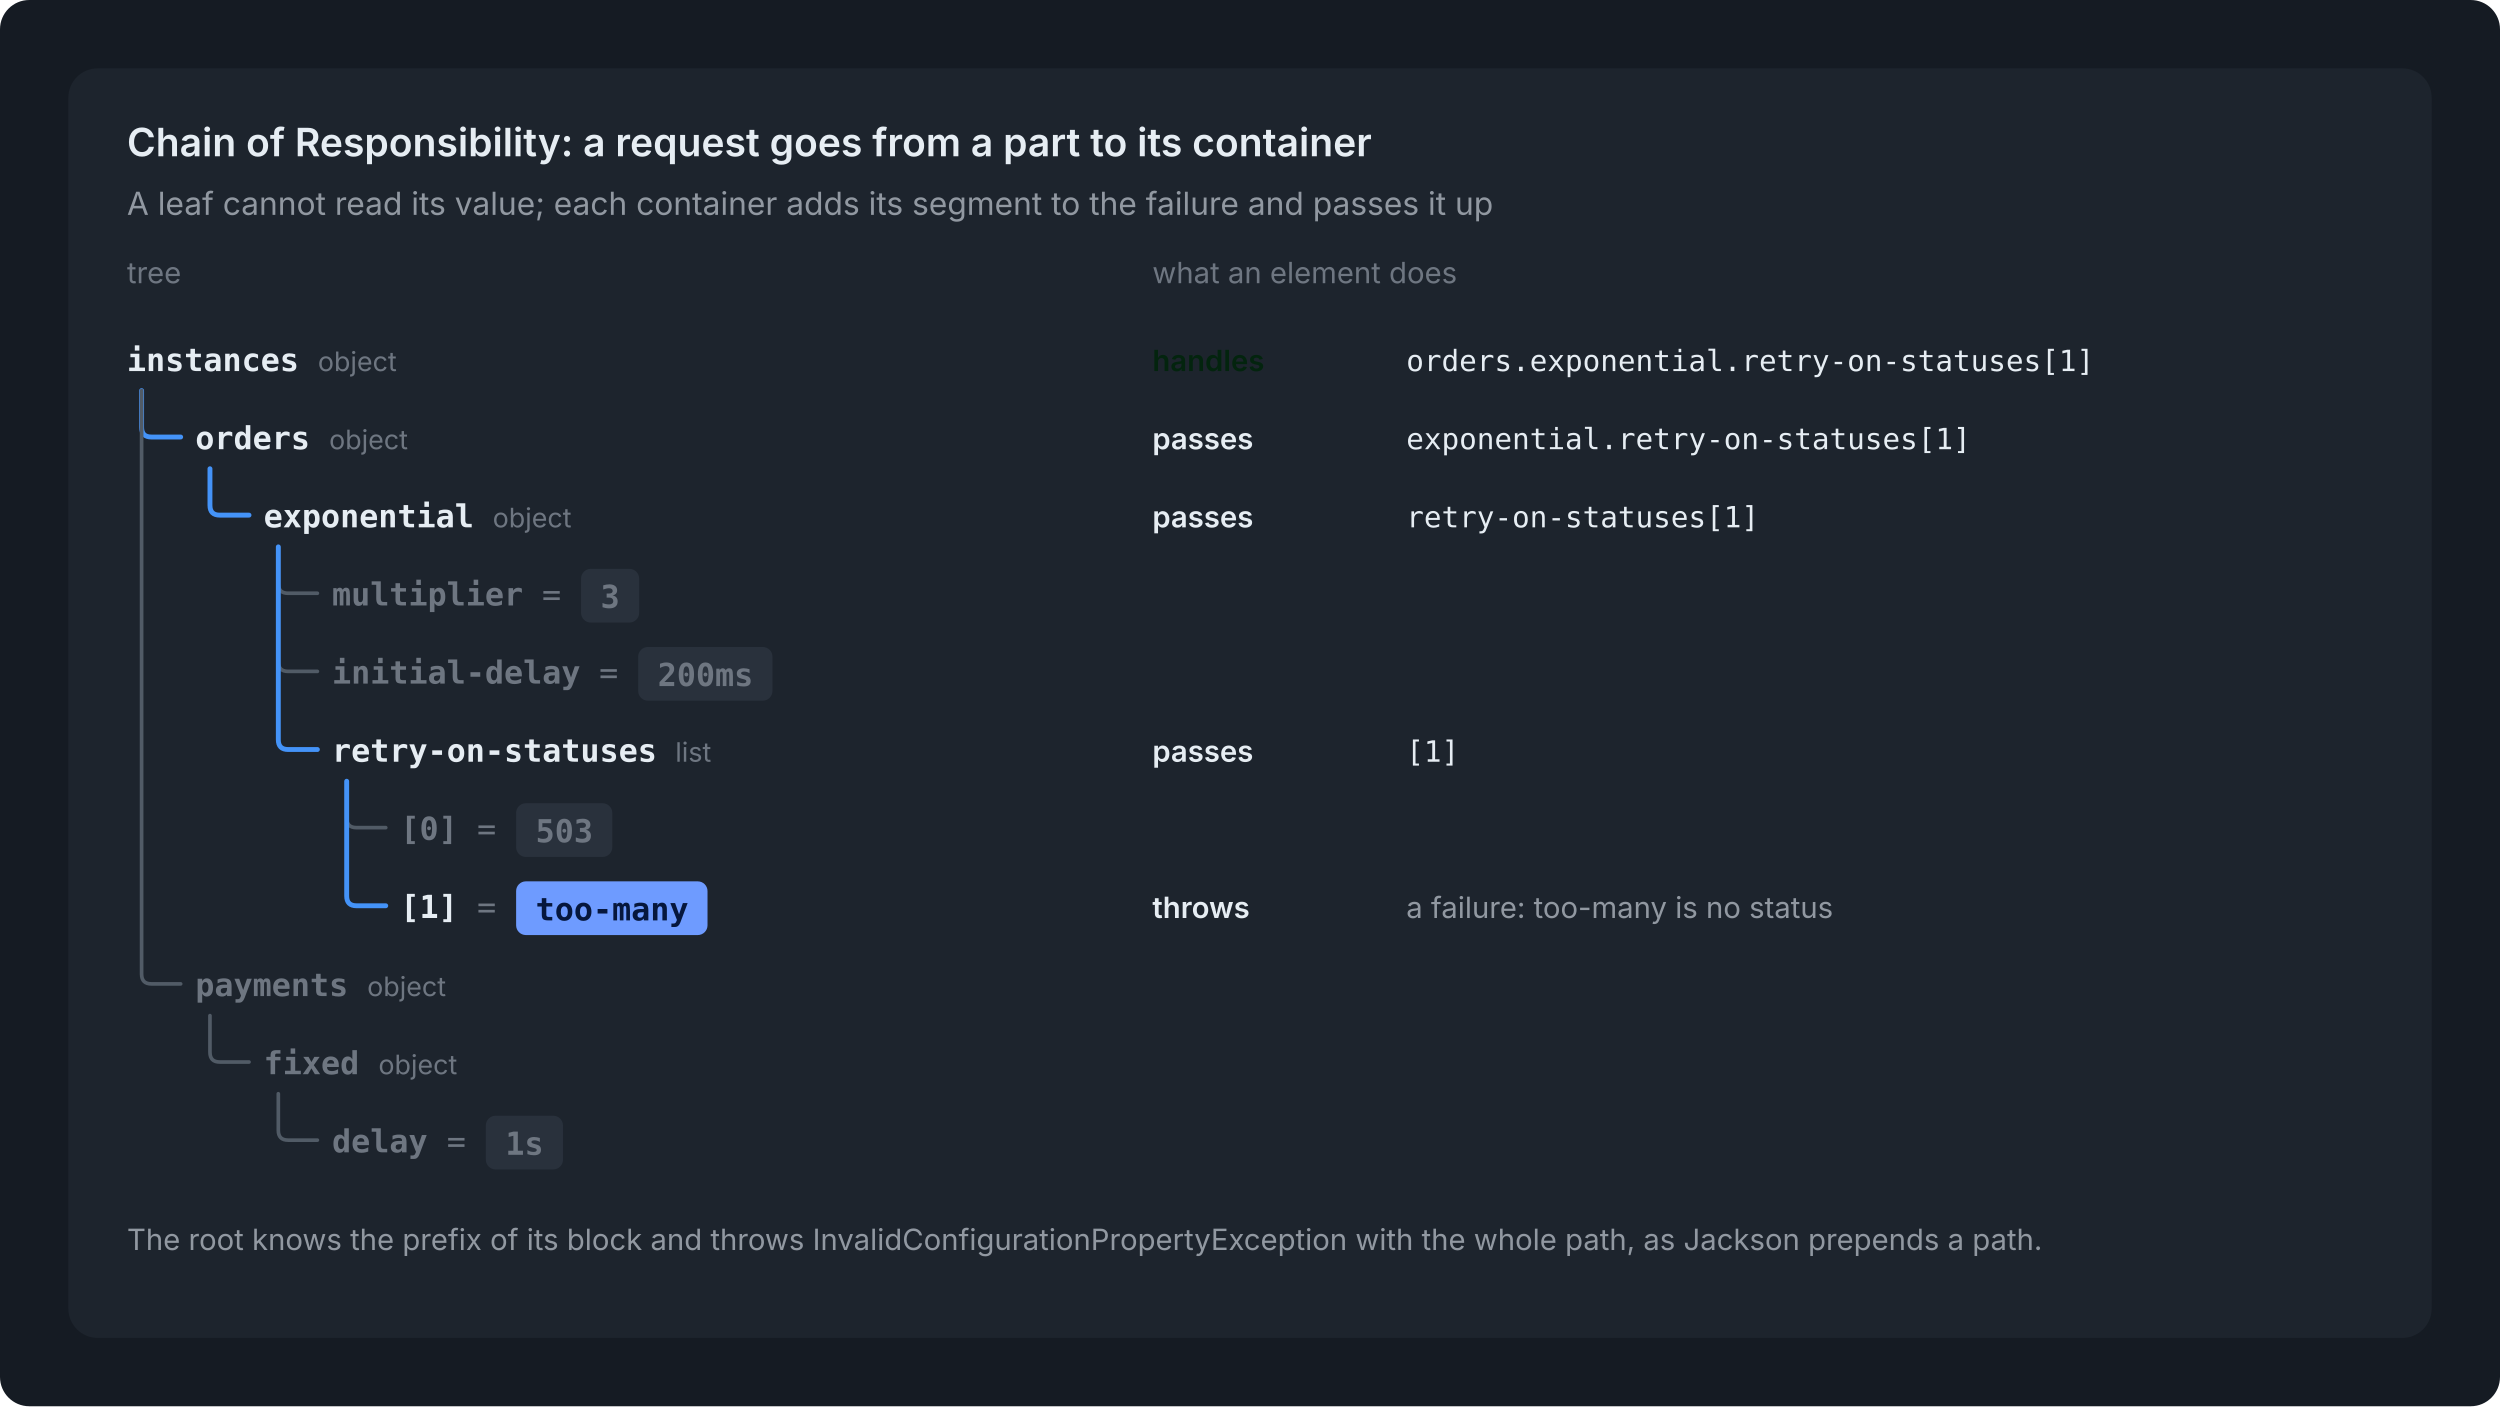
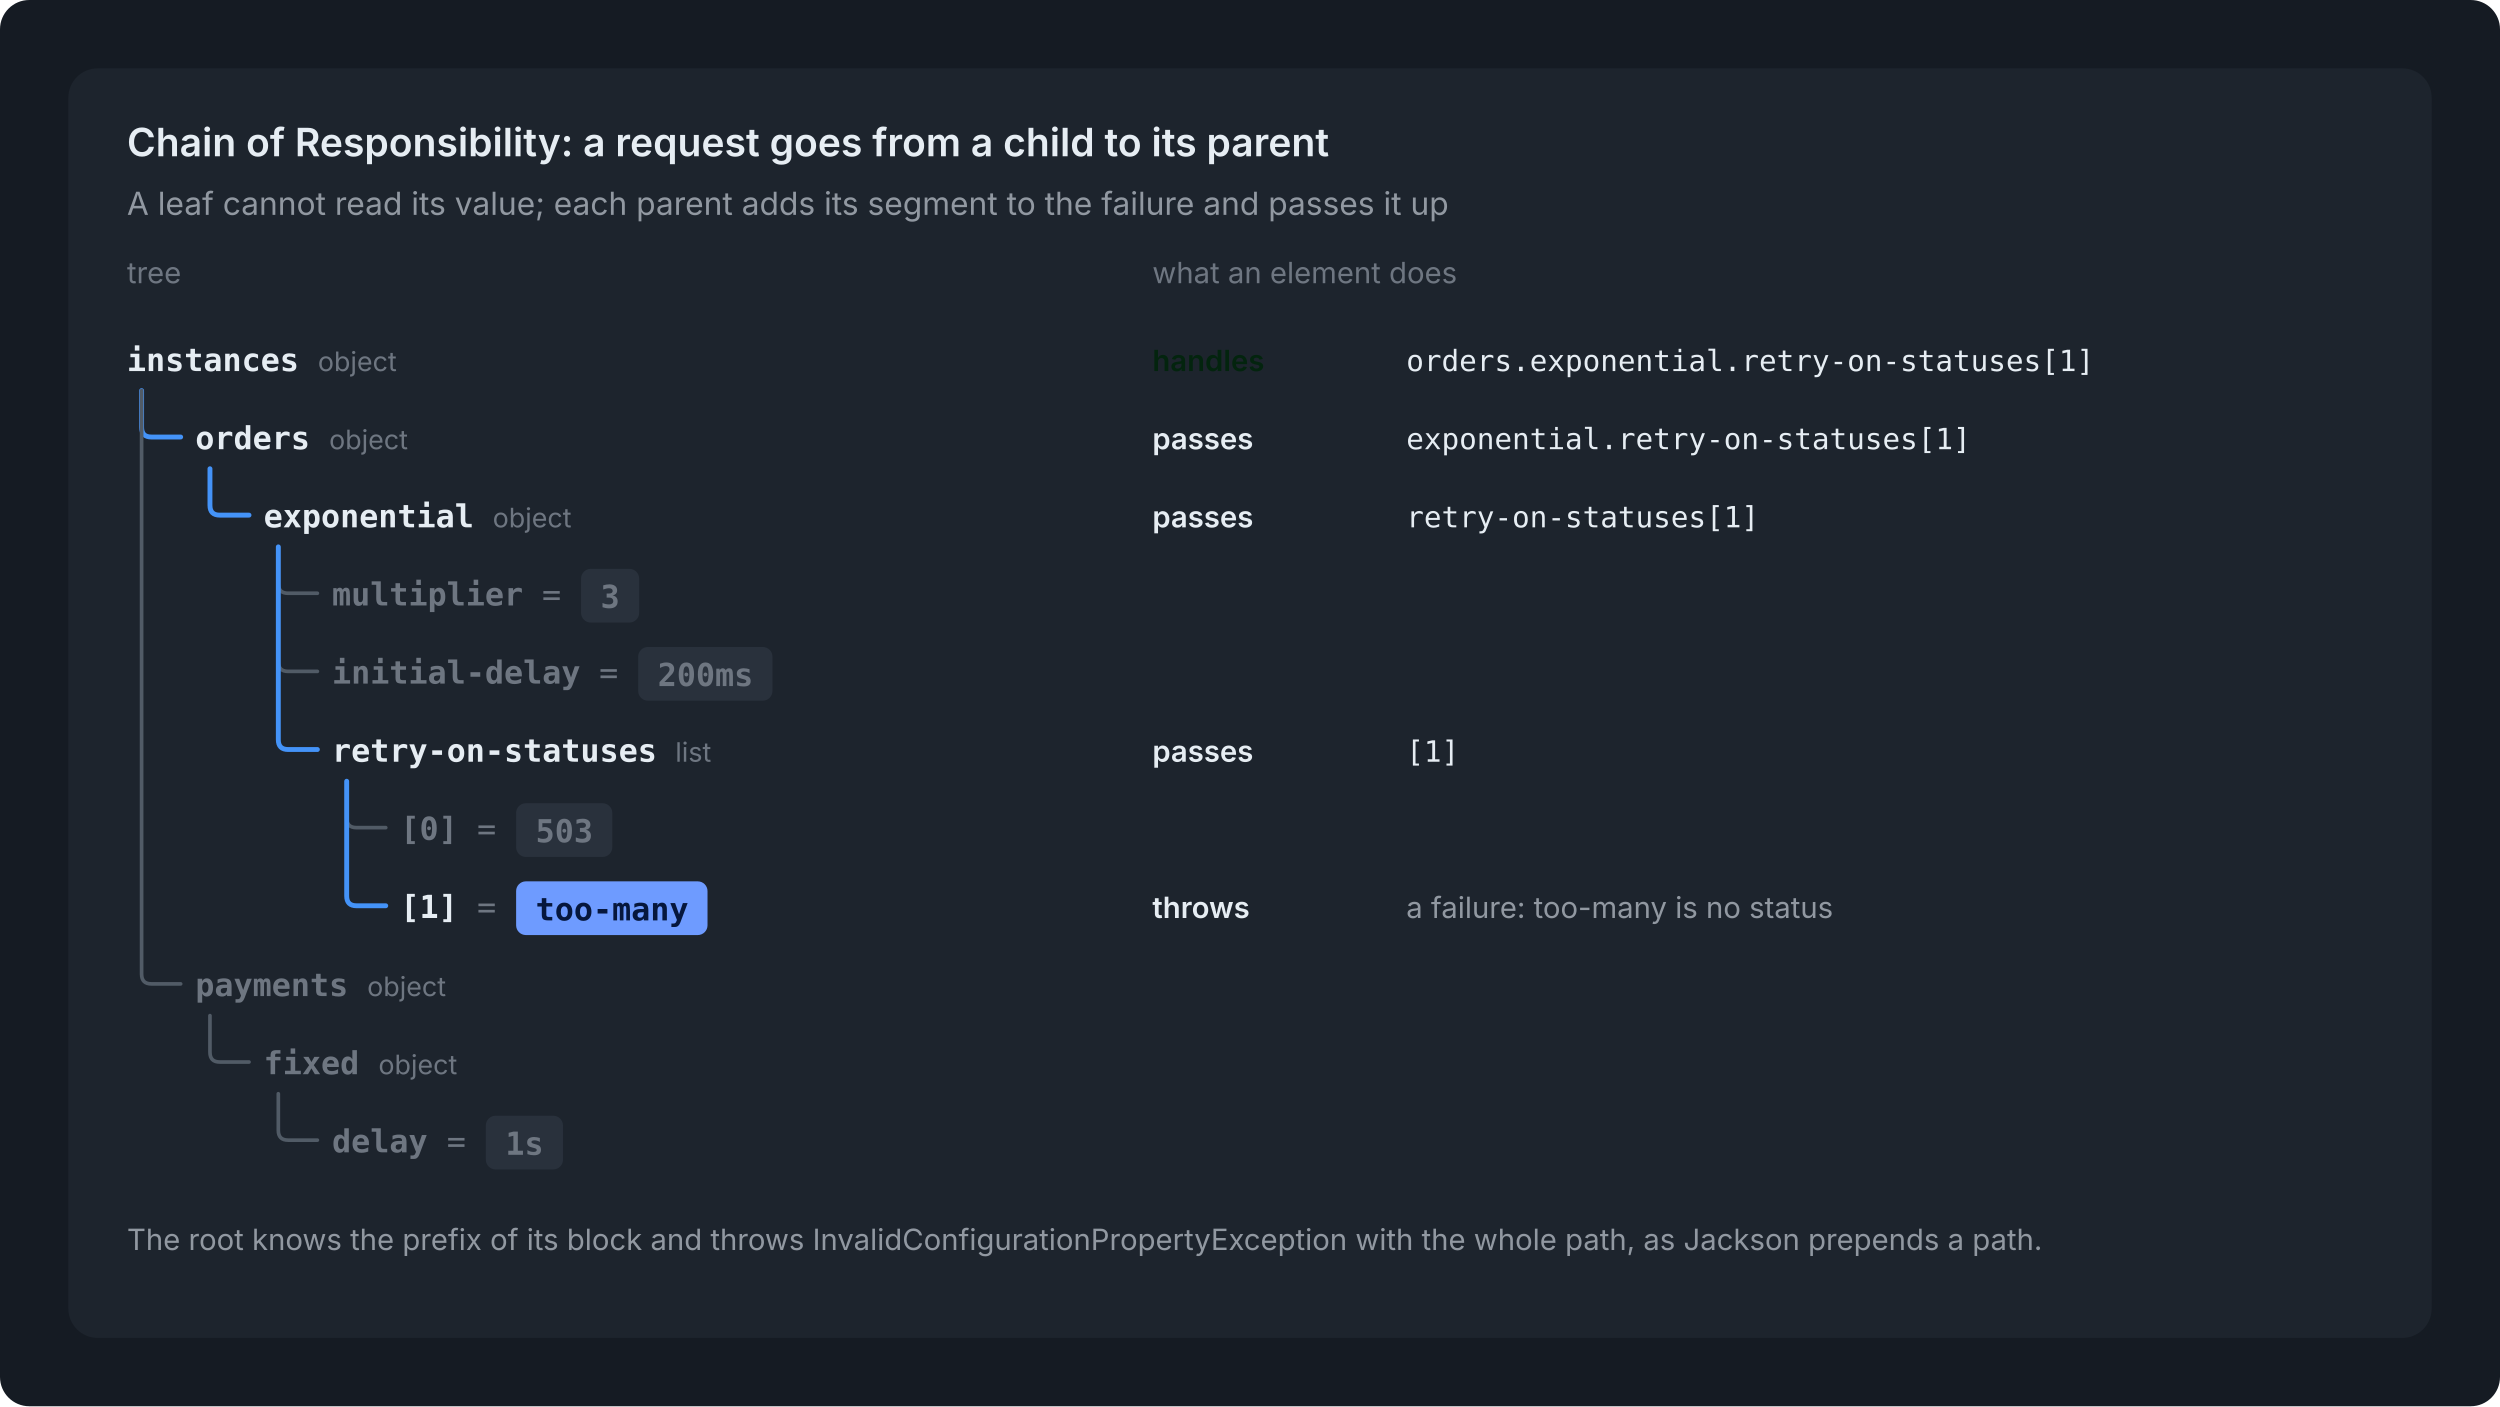
<svg xmlns="http://www.w3.org/2000/svg" viewBox="0 0 1024 576" width="1024" height="576" role="img">
  <rect width="1024" height="576" rx="12" fill="#151B23" />
  <g transform="translate(12,12)">
    <rect x="16" y="16" width="968" height="520" rx="12" fill="#1D242D" />
-     <text x="40.0" y="52.0" font-family="-apple-system, BlinkMacSystemFont, 'Segoe UI', Inter, Helvetica, Arial, sans-serif" font-size="16" font-weight="600" fill="#E6EDF3" text-anchor="start">Chain of Responsibility: a request goes from a part to its container</text>
-     <text x="40.0" y="76.0" font-family="-apple-system, BlinkMacSystemFont, 'Segoe UI', Inter, Helvetica, Arial, sans-serif" font-size="13" font-weight="400" fill="#9198A1" text-anchor="start">A leaf cannot read its value; each container adds its segment to the failure and passes it up</text>
+     <text x="40.0" y="52.0" font-family="-apple-system, BlinkMacSystemFont, 'Segoe UI', Inter, Helvetica, Arial, sans-serif" font-size="16" font-weight="600" fill="#E6EDF3" text-anchor="start">Chain of Responsibility: a request goes from a child to its parent</text>
+     <text x="40.0" y="76.0" font-family="-apple-system, BlinkMacSystemFont, 'Segoe UI', Inter, Helvetica, Arial, sans-serif" font-size="13" font-weight="400" fill="#9198A1" text-anchor="start">A leaf cannot read its value; each parent adds its segment to the failure and passes it up</text>
    <text x="40.0" y="104.0" font-family="-apple-system, BlinkMacSystemFont, 'Segoe UI', Inter, Helvetica, Arial, sans-serif" font-size="12" font-weight="400" fill="#6E7681" text-anchor="start">tree</text>
    <text x="40.0" y="140.0" font-family="ui-monospace, SFMono-Regular, 'SF Mono', Menlo, Consolas, monospace" font-size="13" font-weight="600" fill="#E6EDF3" text-anchor="start">instances</text>
    <text x="118.2" y="140.0" font-family="-apple-system, BlinkMacSystemFont, 'Segoe UI', Inter, Helvetica, Arial, sans-serif" font-size="11" font-weight="400" fill="#6E7681" text-anchor="start">object</text>
    <path d="M46,148 L46,163 Q46,167 50,167 L62,167" stroke="#4493F8" stroke-width="2" fill="none" stroke-linecap="round" stroke-linejoin="round" />
    <text x="68.0" y="172.0" font-family="ui-monospace, SFMono-Regular, 'SF Mono', Menlo, Consolas, monospace" font-size="13" font-weight="600" fill="#E6EDF3" text-anchor="start">orders</text>
    <text x="122.8" y="172.0" font-family="-apple-system, BlinkMacSystemFont, 'Segoe UI', Inter, Helvetica, Arial, sans-serif" font-size="11" font-weight="400" fill="#6E7681" text-anchor="start">object</text>
    <path d="M74,180 L74,195 Q74,199 78,199 L90,199" stroke="#4493F8" stroke-width="2" fill="none" stroke-linecap="round" stroke-linejoin="round" />
    <text x="96.0" y="204.0" font-family="ui-monospace, SFMono-Regular, 'SF Mono', Menlo, Consolas, monospace" font-size="13" font-weight="600" fill="#E6EDF3" text-anchor="start">exponential</text>
    <text x="189.8" y="204.0" font-family="-apple-system, BlinkMacSystemFont, 'Segoe UI', Inter, Helvetica, Arial, sans-serif" font-size="11" font-weight="400" fill="#6E7681" text-anchor="start">object</text>
    <path d="M102,212 L102,227 Q102,231 106,231 L118,231" stroke="#515B66" stroke-width="1.5" fill="none" stroke-linecap="round" stroke-linejoin="round" />
    <text x="124.0" y="236.0" font-family="ui-monospace, SFMono-Regular, 'SF Mono', Menlo, Consolas, monospace" font-size="13" font-weight="600" fill="#6E7681" text-anchor="start">multiplier</text>
    <text x="210.0" y="236.0" font-family="ui-monospace, SFMono-Regular, 'SF Mono', Menlo, Consolas, monospace" font-size="13" font-weight="400" fill="#6E7681" text-anchor="start">=</text>
    <rect x="226.0" y="221.0" width="23.8" height="22.0" rx="4" fill="#29313C" />
    <text x="234.0" y="237.0" font-family="ui-monospace, SFMono-Regular, 'SF Mono', Menlo, Consolas, monospace" font-size="13" font-weight="600" fill="#6E7681" text-anchor="start">3</text>
    <path d="M102,212 L102,259 Q102,263 106,263 L118,263" stroke="#515B66" stroke-width="1.5" fill="none" stroke-linecap="round" stroke-linejoin="round" />
    <text x="124.0" y="268.0" font-family="ui-monospace, SFMono-Regular, 'SF Mono', Menlo, Consolas, monospace" font-size="13" font-weight="600" fill="#6E7681" text-anchor="start">initial-delay</text>
    <text x="233.4" y="268.0" font-family="ui-monospace, SFMono-Regular, 'SF Mono', Menlo, Consolas, monospace" font-size="13" font-weight="400" fill="#6E7681" text-anchor="start">=</text>
    <rect x="249.4" y="253.0" width="55.0" height="22.0" rx="4" fill="#29313C" />
    <text x="257.4" y="269.0" font-family="ui-monospace, SFMono-Regular, 'SF Mono', Menlo, Consolas, monospace" font-size="13" font-weight="600" fill="#6E7681" text-anchor="start">200ms</text>
    <path d="M102,212 L102,291 Q102,295 106,295 L118,295" stroke="#4493F8" stroke-width="2" fill="none" stroke-linecap="round" stroke-linejoin="round" />
    <text x="124.0" y="300.0" font-family="ui-monospace, SFMono-Regular, 'SF Mono', Menlo, Consolas, monospace" font-size="13" font-weight="600" fill="#E6EDF3" text-anchor="start">retry-on-statuses</text>
    <text x="264.6" y="300.0" font-family="-apple-system, BlinkMacSystemFont, 'Segoe UI', Inter, Helvetica, Arial, sans-serif" font-size="11" font-weight="400" fill="#6E7681" text-anchor="start">list</text>
    <path d="M130,308 L130,323 Q130,327 134,327 L146,327" stroke="#515B66" stroke-width="1.5" fill="none" stroke-linecap="round" stroke-linejoin="round" />
    <text x="152.0" y="332.0" font-family="ui-monospace, SFMono-Regular, 'SF Mono', Menlo, Consolas, monospace" font-size="13" font-weight="600" fill="#6E7681" text-anchor="start">[0]</text>
    <text x="183.4" y="332.0" font-family="ui-monospace, SFMono-Regular, 'SF Mono', Menlo, Consolas, monospace" font-size="13" font-weight="400" fill="#6E7681" text-anchor="start">=</text>
    <rect x="199.4" y="317.0" width="39.4" height="22.0" rx="4" fill="#29313C" />
    <text x="207.4" y="333.0" font-family="ui-monospace, SFMono-Regular, 'SF Mono', Menlo, Consolas, monospace" font-size="13" font-weight="600" fill="#6E7681" text-anchor="start">503</text>
    <path d="M130,308 L130,355 Q130,359 134,359 L146,359" stroke="#4493F8" stroke-width="2" fill="none" stroke-linecap="round" stroke-linejoin="round" />
    <text x="152.0" y="364.0" font-family="ui-monospace, SFMono-Regular, 'SF Mono', Menlo, Consolas, monospace" font-size="13" font-weight="600" fill="#E6EDF3" text-anchor="start">[1]</text>
    <text x="183.4" y="364.0" font-family="ui-monospace, SFMono-Regular, 'SF Mono', Menlo, Consolas, monospace" font-size="13" font-weight="400" fill="#6E7681" text-anchor="start">=</text>
    <rect x="199.4" y="349.0" width="78.4" height="22.0" rx="4" fill="#6E9BFF" />
    <text x="207.4" y="365.0" font-family="ui-monospace, SFMono-Regular, 'SF Mono', Menlo, Consolas, monospace" font-size="13" font-weight="600" fill="#06173D" text-anchor="start">too-many</text>
    <path d="M46,148 L46,387 Q46,391 50,391 L62,391" stroke="#515B66" stroke-width="1.5" fill="none" stroke-linecap="round" stroke-linejoin="round" />
    <text x="68.0" y="396.0" font-family="ui-monospace, SFMono-Regular, 'SF Mono', Menlo, Consolas, monospace" font-size="13" font-weight="600" fill="#6E7681" text-anchor="start">payments</text>
    <text x="138.4" y="396.0" font-family="-apple-system, BlinkMacSystemFont, 'Segoe UI', Inter, Helvetica, Arial, sans-serif" font-size="11" font-weight="400" fill="#6E7681" text-anchor="start">object</text>
    <path d="M74,404 L74,419 Q74,423 78,423 L90,423" stroke="#515B66" stroke-width="1.5" fill="none" stroke-linecap="round" stroke-linejoin="round" />
    <text x="96.0" y="428.0" font-family="ui-monospace, SFMono-Regular, 'SF Mono', Menlo, Consolas, monospace" font-size="13" font-weight="600" fill="#6E7681" text-anchor="start">fixed</text>
    <text x="143.0" y="428.0" font-family="-apple-system, BlinkMacSystemFont, 'Segoe UI', Inter, Helvetica, Arial, sans-serif" font-size="11" font-weight="400" fill="#6E7681" text-anchor="start">object</text>
    <path d="M102,436 L102,451 Q102,455 106,455 L118,455" stroke="#515B66" stroke-width="1.5" fill="none" stroke-linecap="round" stroke-linejoin="round" />
    <text x="124.0" y="460.0" font-family="ui-monospace, SFMono-Regular, 'SF Mono', Menlo, Consolas, monospace" font-size="13" font-weight="600" fill="#6E7681" text-anchor="start">delay</text>
    <text x="171.0" y="460.0" font-family="ui-monospace, SFMono-Regular, 'SF Mono', Menlo, Consolas, monospace" font-size="13" font-weight="400" fill="#6E7681" text-anchor="start">=</text>
    <rect x="187.0" y="445.0" width="31.6" height="22.0" rx="4" fill="#29313C" />
    <text x="195.0" y="461.0" font-family="ui-monospace, SFMono-Regular, 'SF Mono', Menlo, Consolas, monospace" font-size="13" font-weight="600" fill="#6E7681" text-anchor="start">1s</text>
    <text x="460.0" y="104.0" font-family="-apple-system, BlinkMacSystemFont, 'Segoe UI', Inter, Helvetica, Arial, sans-serif" font-size="12" font-weight="400" fill="#6E7681" text-anchor="start">what an element does</text>
    <text x="460.0" y="364.0" font-family="-apple-system, BlinkMacSystemFont, 'Segoe UI', Inter, Helvetica, Arial, sans-serif" font-size="12" font-weight="600" fill="#E6EDF3" text-anchor="start">throws</text>
    <text x="564.0" y="364.0" font-family="-apple-system, BlinkMacSystemFont, 'Segoe UI', Inter, Helvetica, Arial, sans-serif" font-size="12" font-weight="400" fill="#9198A1" text-anchor="start">a failure: too-many is no status</text>
    <text x="460.0" y="300.0" font-family="-apple-system, BlinkMacSystemFont, 'Segoe UI', Inter, Helvetica, Arial, sans-serif" font-size="12" font-weight="600" fill="#E6EDF3" text-anchor="start">passes</text>
    <text x="564.0" y="300.0" font-family="ui-monospace, SFMono-Regular, 'SF Mono', Menlo, Consolas, monospace" font-size="12" font-weight="400" fill="#E6EDF3" text-anchor="start">[1]</text>
    <text x="460.0" y="204.0" font-family="-apple-system, BlinkMacSystemFont, 'Segoe UI', Inter, Helvetica, Arial, sans-serif" font-size="12" font-weight="600" fill="#E6EDF3" text-anchor="start">passes</text>
    <text x="564.0" y="204.0" font-family="ui-monospace, SFMono-Regular, 'SF Mono', Menlo, Consolas, monospace" font-size="12" font-weight="400" fill="#E6EDF3" text-anchor="start">retry-on-statuses[1]</text>
    <text x="460.0" y="172.0" font-family="-apple-system, BlinkMacSystemFont, 'Segoe UI', Inter, Helvetica, Arial, sans-serif" font-size="12" font-weight="600" fill="#E6EDF3" text-anchor="start">passes</text>
    <text x="564.0" y="172.0" font-family="ui-monospace, SFMono-Regular, 'SF Mono', Menlo, Consolas, monospace" font-size="12" font-weight="400" fill="#E6EDF3" text-anchor="start">exponential.retry-on-statuses[1]</text>
    <text x="460.0" y="140.0" font-family="-apple-system, BlinkMacSystemFont, 'Segoe UI', Inter, Helvetica, Arial, sans-serif" font-size="12" font-weight="600" fill="#03240E" text-anchor="start">handles</text>
    <text x="564.0" y="140.0" font-family="ui-monospace, SFMono-Regular, 'SF Mono', Menlo, Consolas, monospace" font-size="12" font-weight="400" fill="#E6EDF3" text-anchor="start">orders.exponential.retry-on-statuses[1]</text>
    <text x="40.0" y="500.0" font-family="-apple-system, BlinkMacSystemFont, 'Segoe UI', Inter, Helvetica, Arial, sans-serif" font-size="12" font-weight="400" fill="#9198A1" text-anchor="start">The root knows the prefix of its block and throws InvalidConfigurationPropertyException with the whole path, as Jackson prepends a path.</text>
  </g>
</svg>
